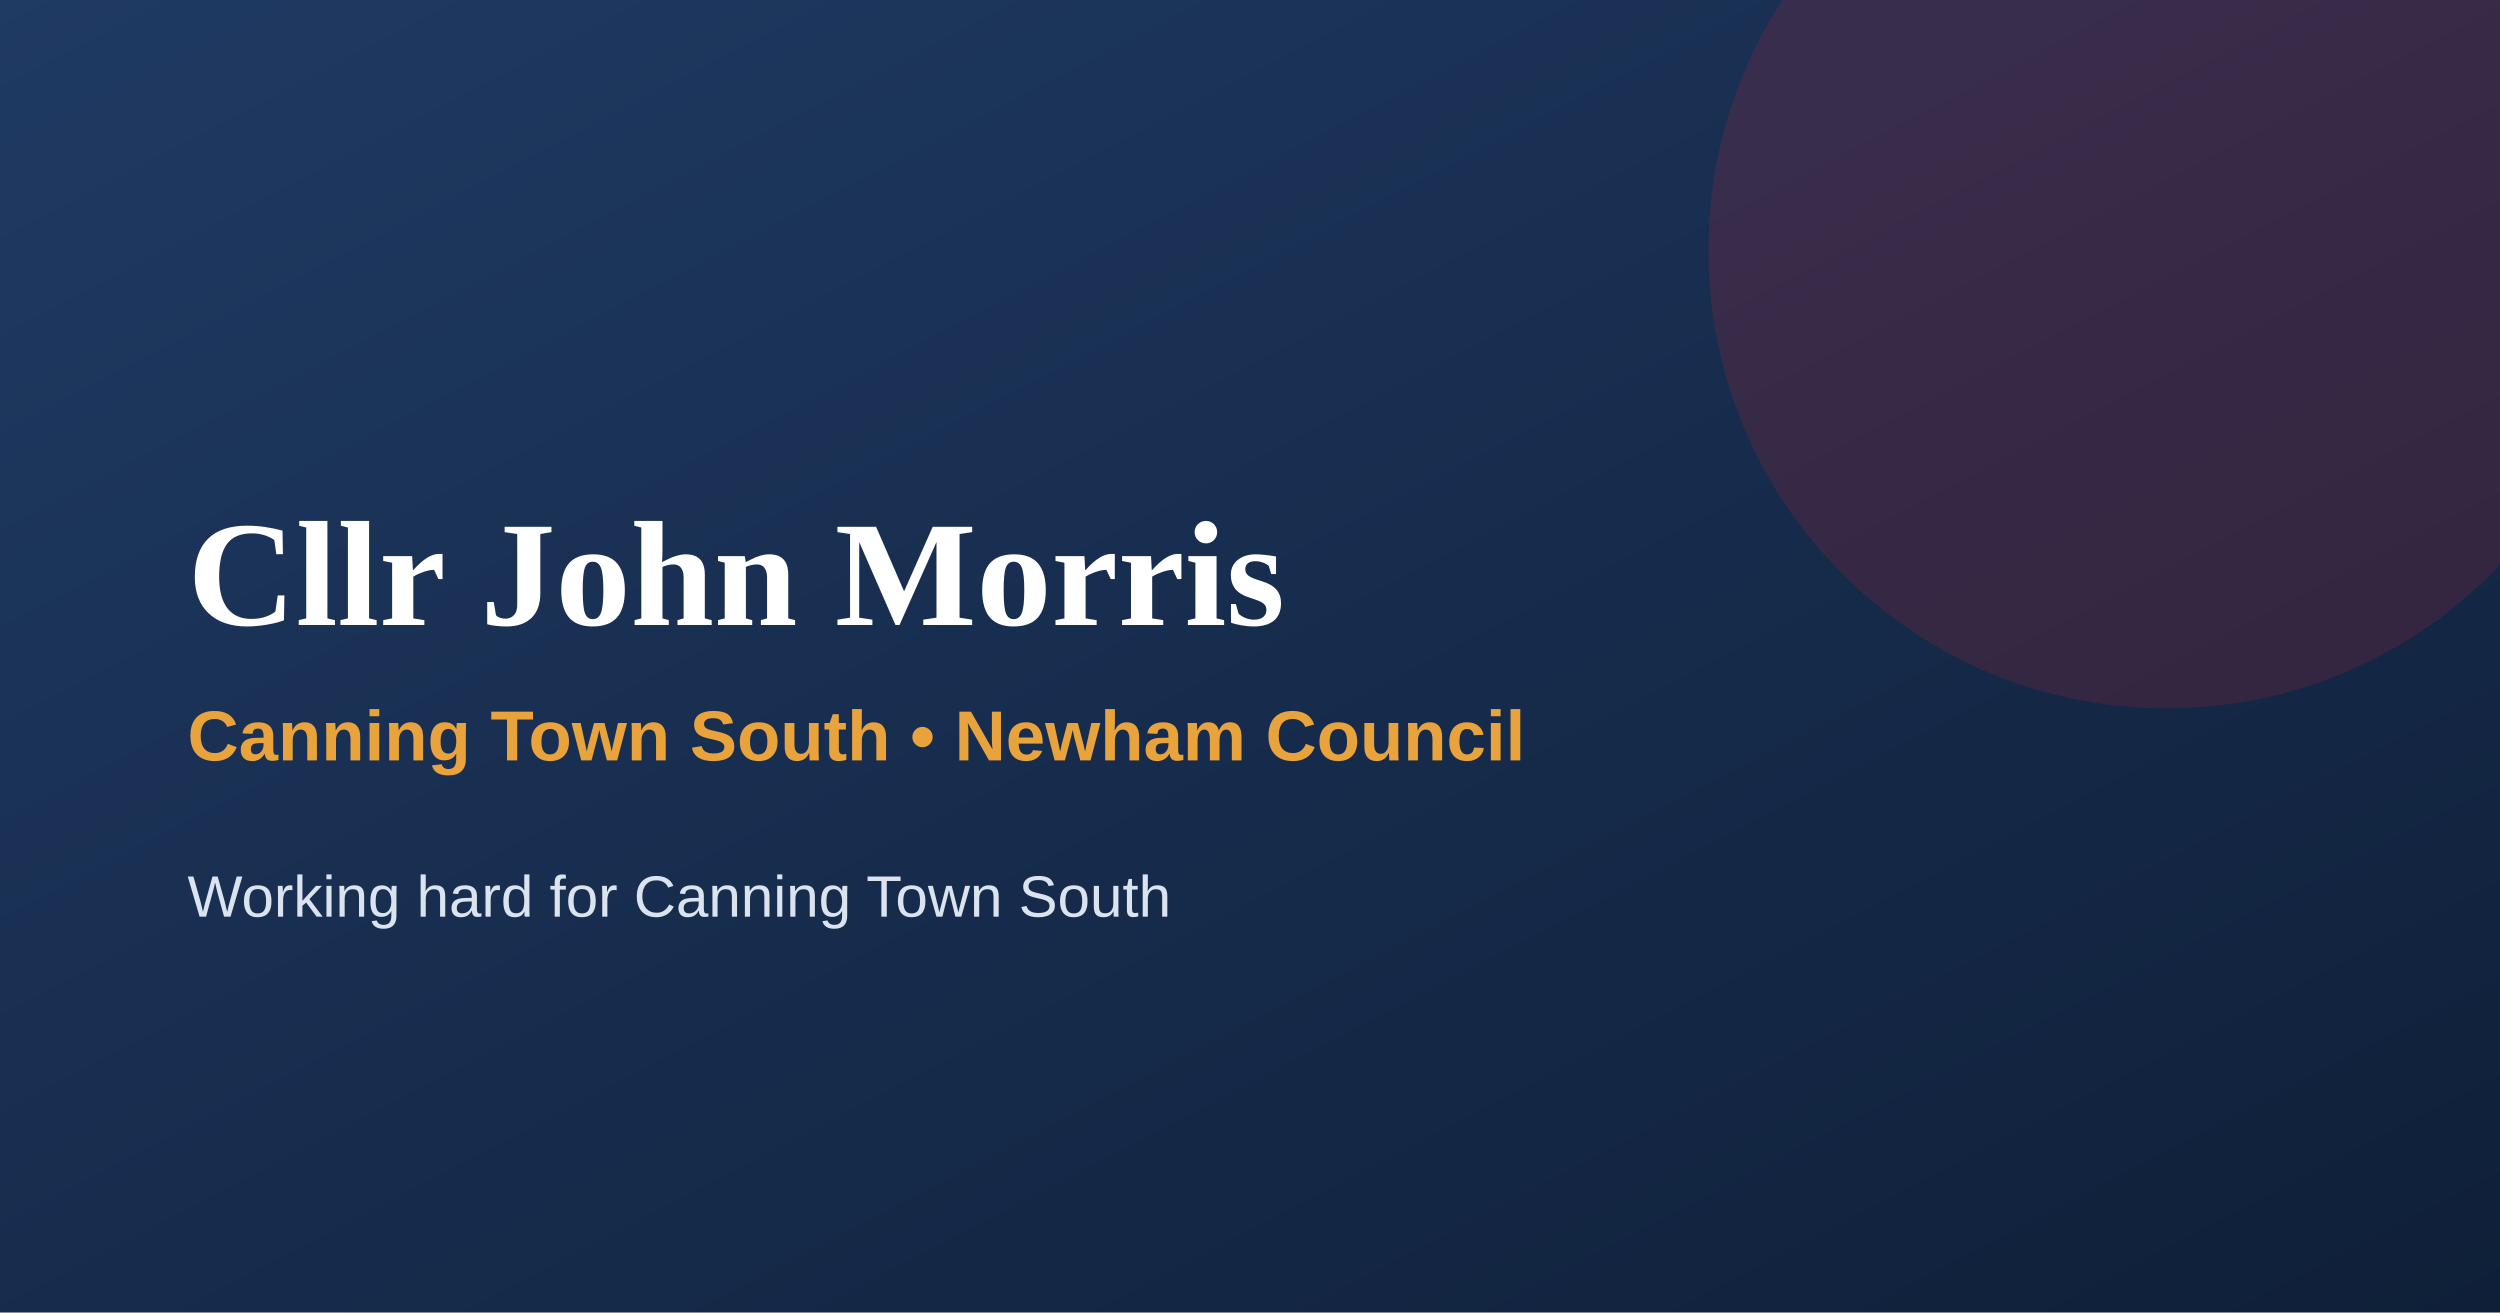
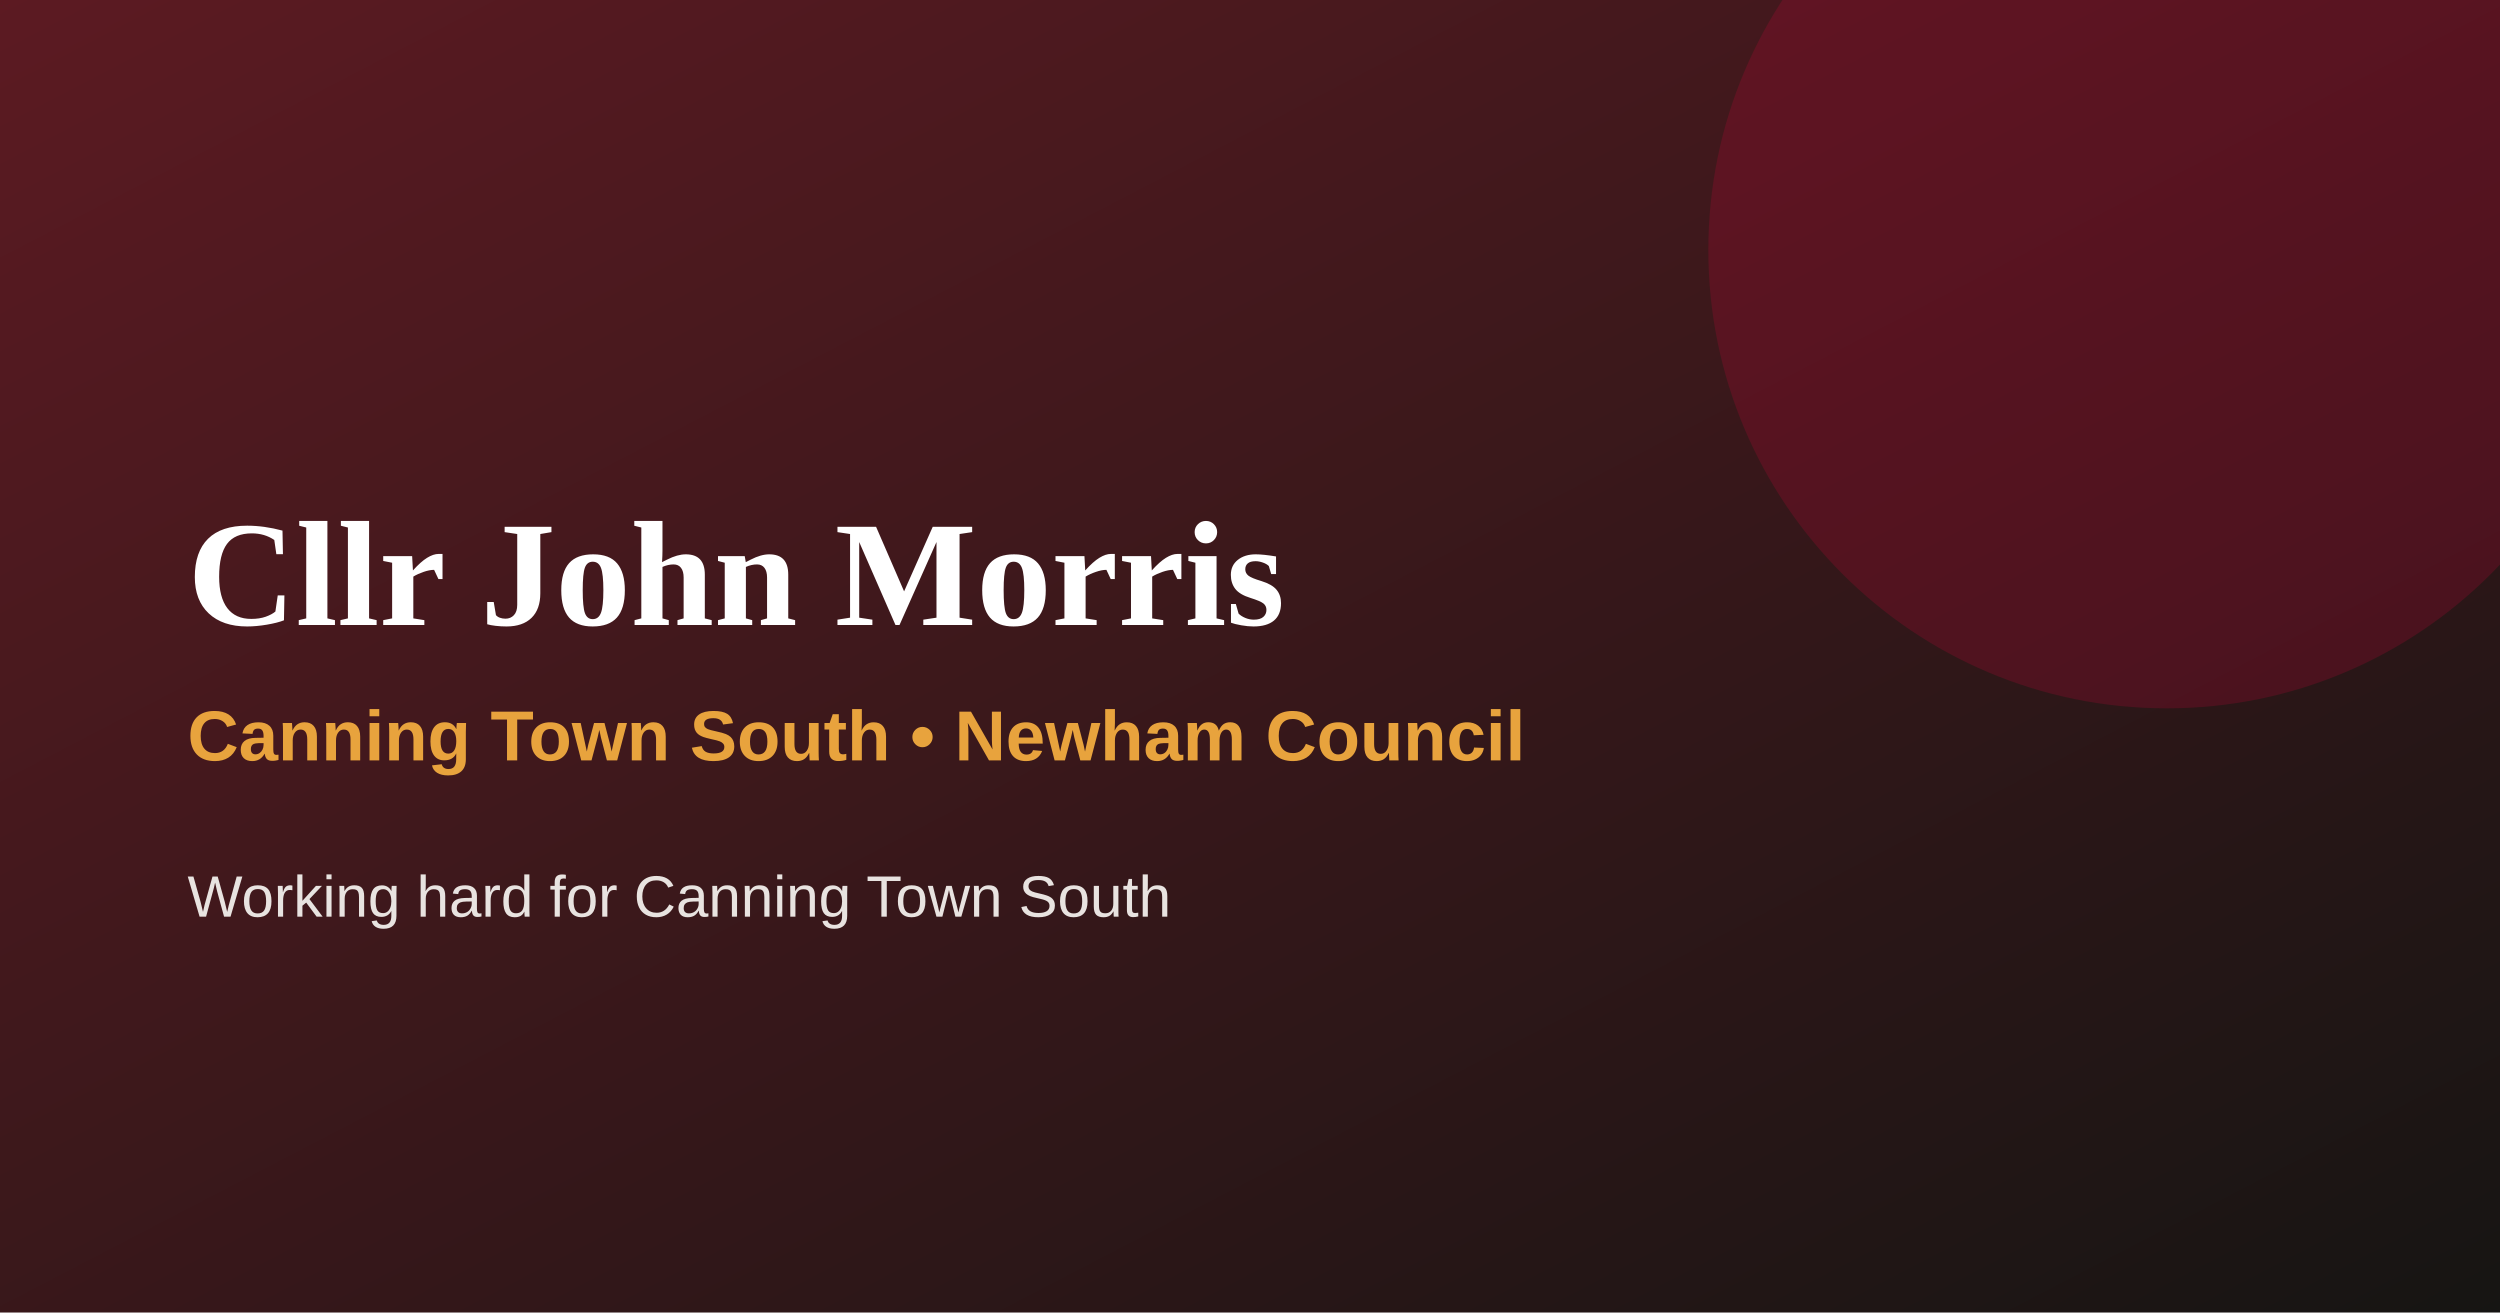
<svg xmlns="http://www.w3.org/2000/svg" width="1200" height="630" viewBox="0 0 1200 630">
  <defs>
    <linearGradient id="bg" x1="0" y1="0" x2="1" y2="1">
-       <stop offset="0%" stop-color="#1f3a63" />
-       <stop offset="100%" stop-color="#0f1f38" />
+       <stop offset="0%" stop-color="#5c1a22" />
+       <stop offset="100%" stop-color="#161513" />
    </linearGradient>
  </defs>
  <rect width="1200" height="630" fill="url(#bg)" />
-   <circle cx="1040" cy="120" r="220" fill="#c8202f" opacity="0.18" />
+   <circle cx="1040" cy="120" r="220" fill="#e4003b" opacity="0.18" />
  <text x="90" y="300" font-family="Georgia, 'Times New Roman', serif" font-size="72" fill="#ffffff" font-weight="700">Cllr John Morris</text>
  <text x="90" y="365" font-family="Arial, sans-serif" font-size="34" fill="#e8a33d" font-weight="600">Canning Town South • Newham Council</text>
-   <text x="90" y="440" font-family="Arial, sans-serif" font-size="28" fill="#dbe3ee">Working hard for Canning Town South</text>
+   <text x="90" y="440" font-family="Arial, sans-serif" font-size="28" fill="#e8e3e0">Working hard for Canning Town South</text>
</svg>
